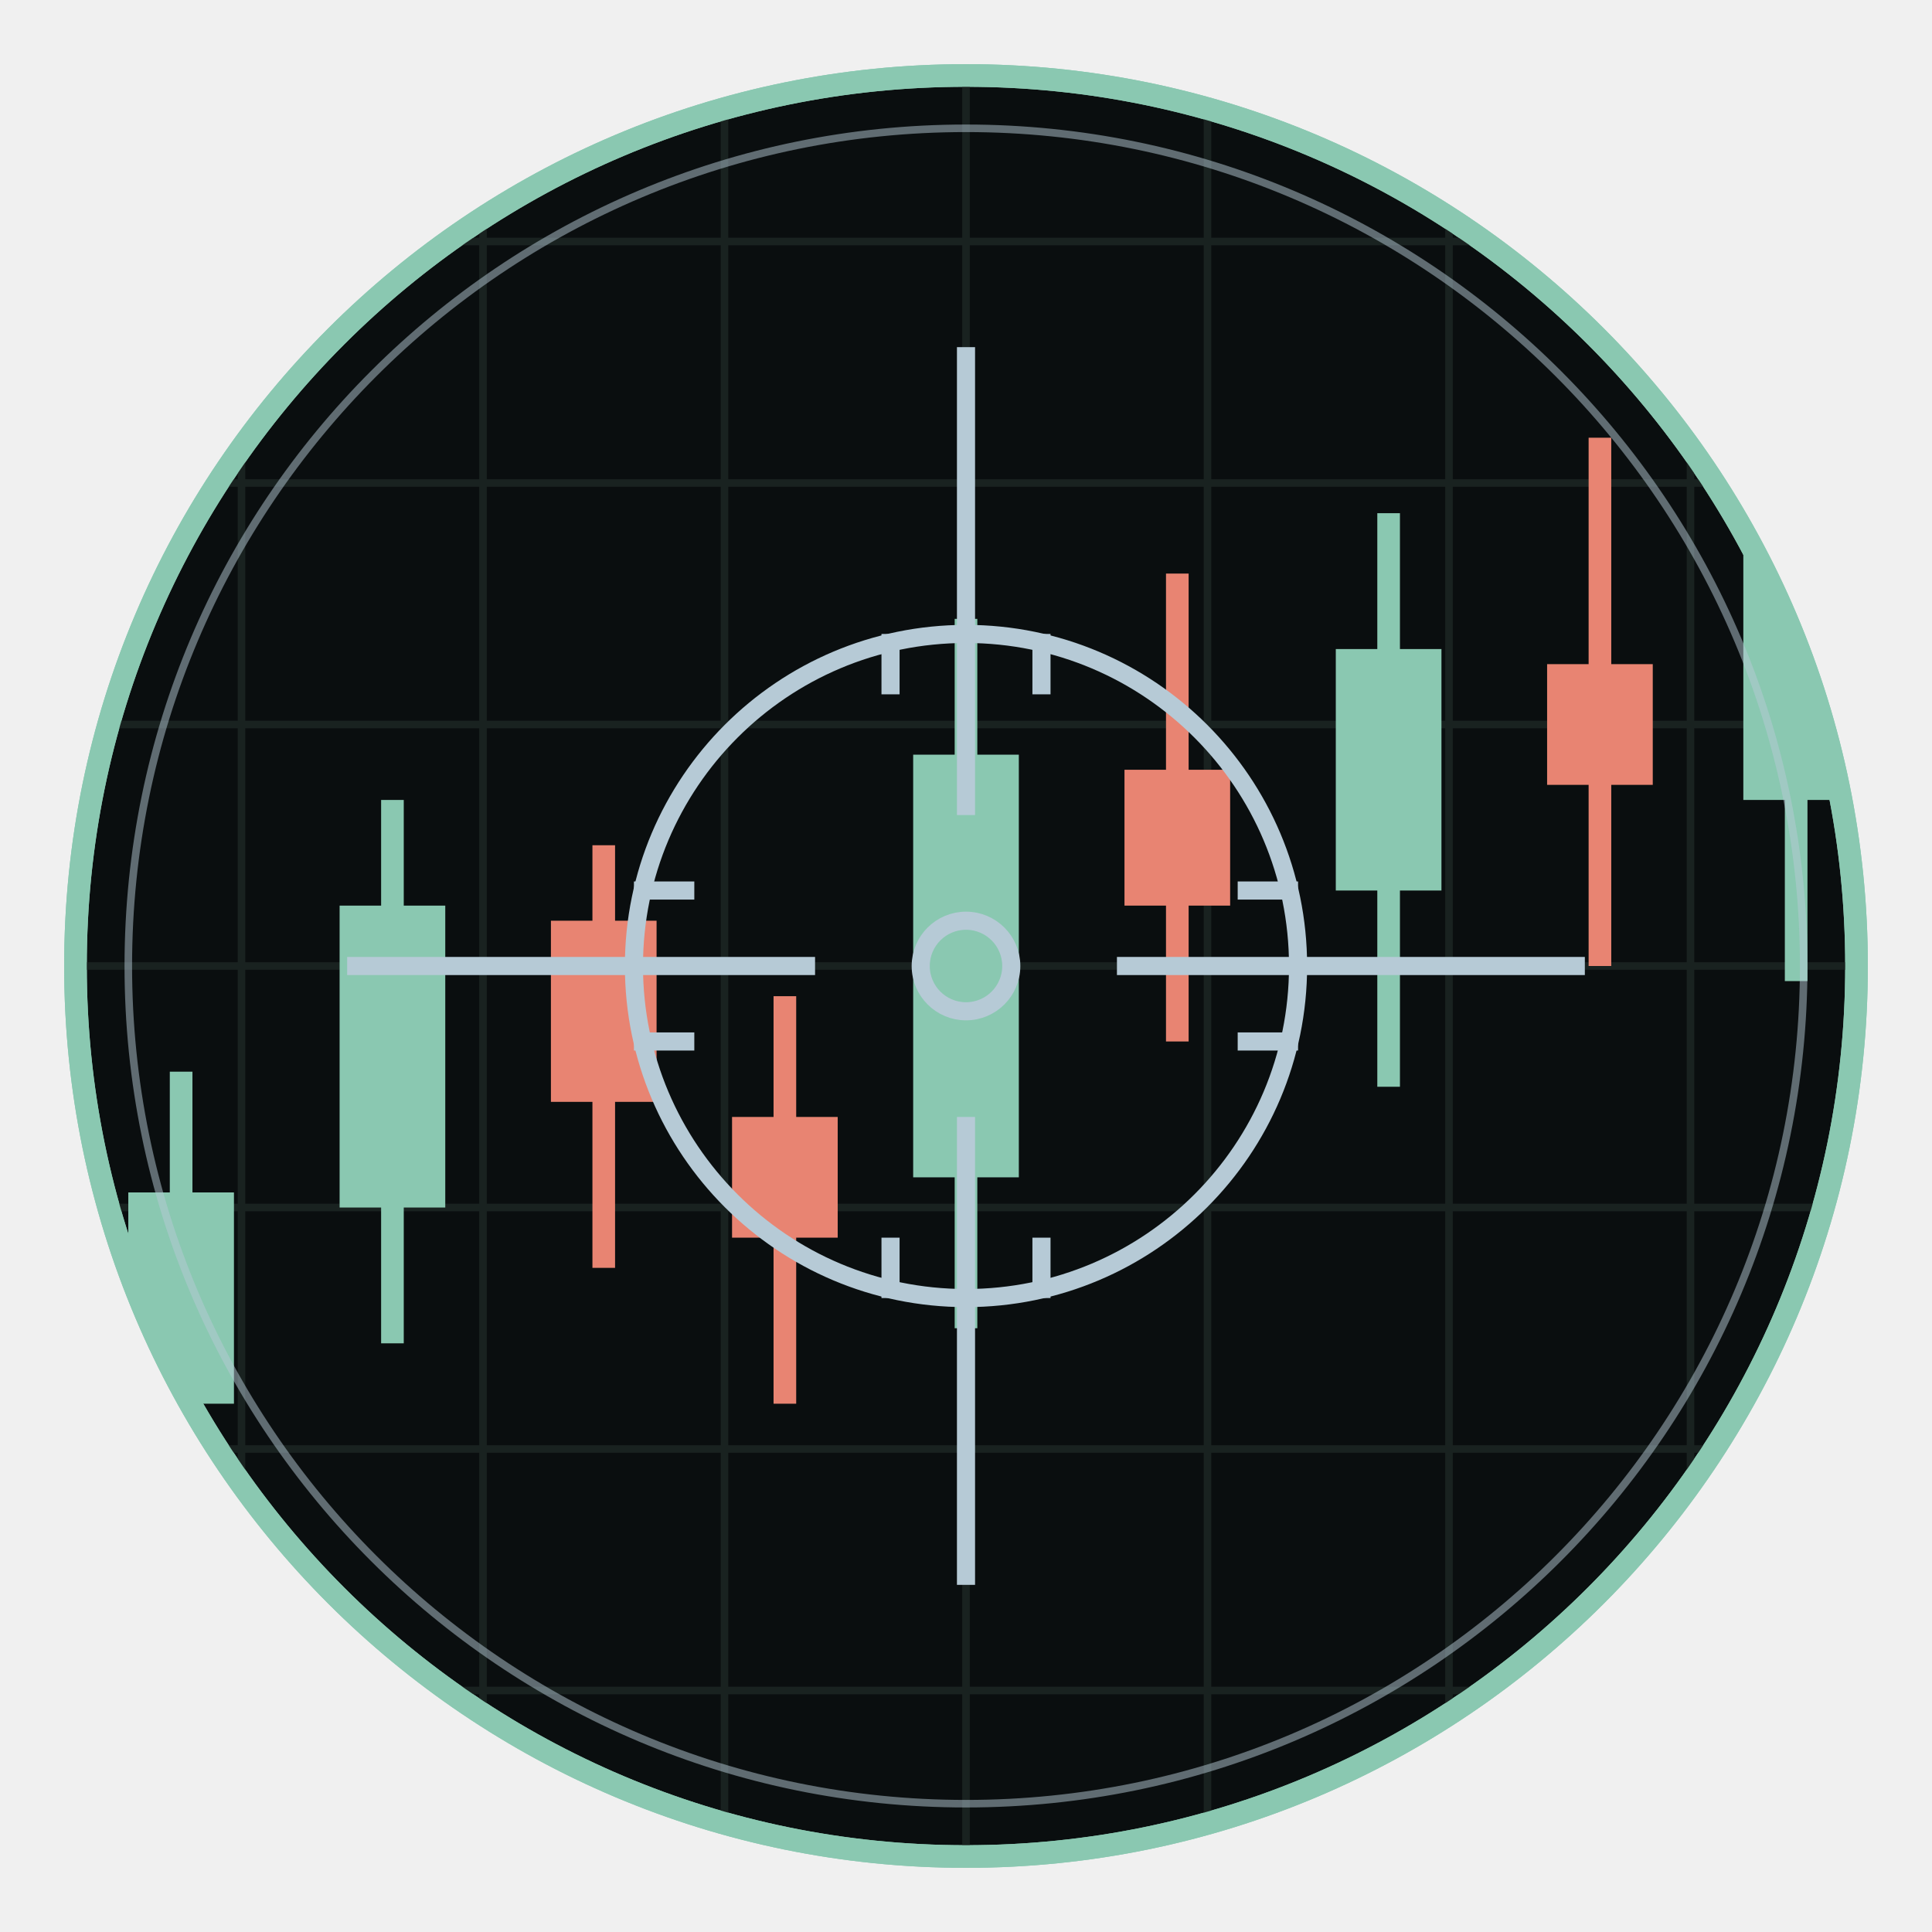
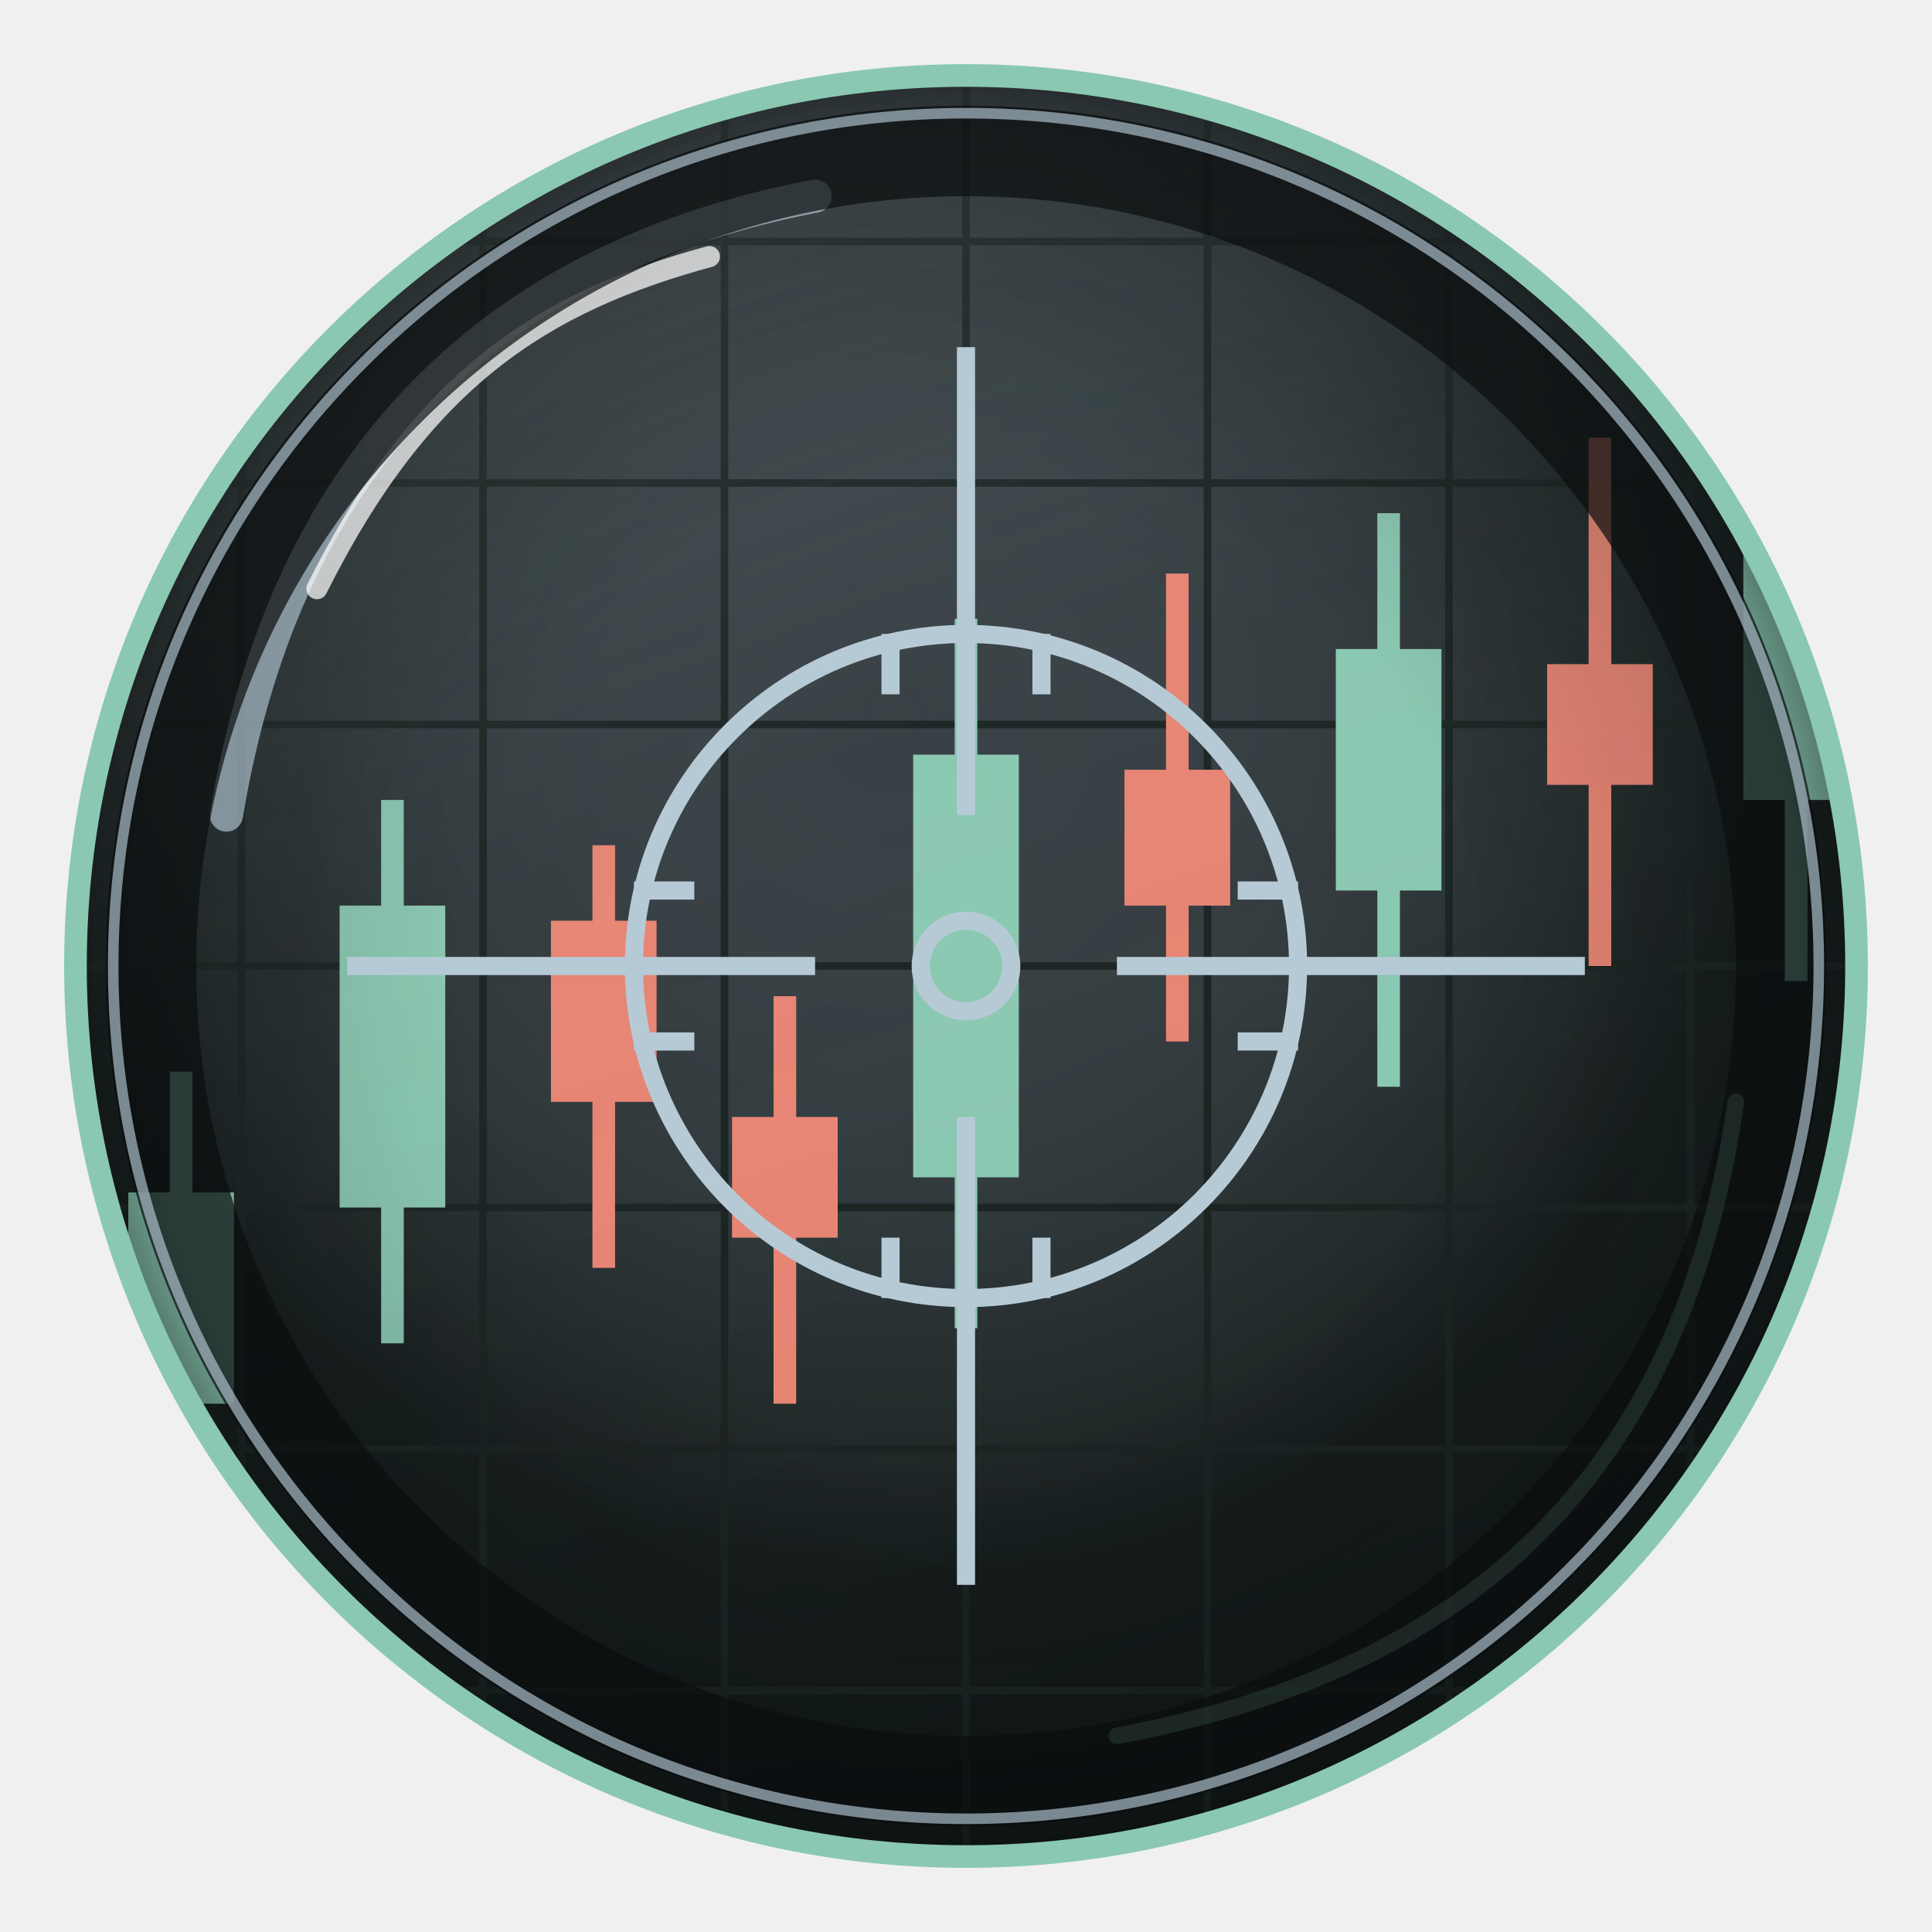
<svg xmlns="http://www.w3.org/2000/svg" width="352" height="352" viewBox="0 0 128 128">
  <defs>
    <clipPath id="scope">
      <rect x="5" y="5" width="118" height="118" rx="59" />
    </clipPath>
+     <radialGradient id="glass-depth" cx="46%" cy="36%" r="74%">
+       <stop offset="0" stop-color="#B6CAD6" stop-opacity=".24" />
+       <stop offset=".65" stop-color="#192220" stop-opacity=".58" />
+       <stop offset="1" stop-color="#0A0E0F" />
+     </radialGradient>
+     <linearGradient id="glass-reflection" x1="0" y1="0" x2=".35" y2="1">
+       <stop offset="0" stop-color="#FFFFFF" stop-opacity=".16" />
+       <stop offset=".48" stop-color="#B6CAD6" stop-opacity=".035" />
+       <stop offset="1" stop-color="#B6CAD6" stop-opacity="0" />
+     </linearGradient>
+     <radialGradient id="glass-edge" cx="50%" cy="50%" r="55%">
+       <stop offset=".50" stop-color="#0A0E0F" stop-opacity="0" />
+       <stop offset=".84" stop-color="#0A0E0F" stop-opacity=".18" />
+       <stop offset="1" stop-color="#0A0E0F" stop-opacity=".96" />
+     </radialGradient>
  </defs>
-   <rect x="5" y="5" width="118" height="118" rx="59" fill="#0A0E0F" stroke="#8AC8B1" stroke-width="1.5" />
+   <rect x="5" y="5" width="118" height="118" rx="59" fill="#0A0E0F" />
+   <rect x="5" y="5" width="118" height="118" rx="59" fill="url(#glass-depth)" />
  <g clip-path="url(#scope)">
    <path d="M5 16h118M16 5v118M5 32h118M32 5v118M5 48h118M48 5v118M5 64h118M64 5v118M5 80h118M80 5v118M5 96h118M96 5v118M5 112h118M112 5v118" fill="none" stroke="#192220" stroke-width=".5" />
    <g id="candles">
      <path d="M12 71V102" stroke="#8AC8B1" stroke-width="1.5" />
      <rect x="8.5" y="79" width="7" height="14" fill="#8AC8B1" />
      <path d="M26 53V89" stroke="#8AC8B1" stroke-width="1.5" />
      <rect x="22.5" y="60" width="7" height="20" fill="#8AC8B1" />
      <path d="M40 56V84" stroke="#E88472" stroke-width="1.5" />
      <rect x="36.5" y="61" width="7" height="12" fill="#E88472" />
      <path d="M52 66V93" stroke="#E88472" stroke-width="1.5" />
      <rect x="48.5" y="74" width="7" height="8" fill="#E88472" />
      <path d="M64 41V88" stroke="#8AC8B1" stroke-width="1.5" />
      <rect x="60.5" y="50" width="7" height="28" fill="#8AC8B1" />
      <path d="M78 38V69" stroke="#E88472" stroke-width="1.5" />
      <rect x="74.5" y="51" width="7" height="9" fill="#E88472" />
      <path d="M92 34V72" stroke="#8AC8B1" stroke-width="1.5" />
      <rect x="88.5" y="43" width="7" height="16" fill="#8AC8B1" />
      <path d="M106 29V64" stroke="#E88472" stroke-width="1.5" />
      <rect x="102.5" y="44" width="7" height="8" fill="#E88472" />
      <path d="M119 25V65" stroke="#8AC8B1" stroke-width="1.5" />
      <rect x="115.5" y="35" width="7" height="18" fill="#8AC8B1" />
    </g>
+     <rect x="5" y="5" width="118" height="118" rx="59" fill="url(#glass-reflection)" />
+     <rect x="5" y="5" width="118" height="118" rx="59" fill="url(#glass-edge)" />
+     <path d="M15 54C19 30 33 17 54 13" fill="none" stroke="#B6CAD6" stroke-width="2.2" stroke-linecap="round" opacity=".65" />
+     <path d="M21 39C28 25 36 20 47 17" fill="none" stroke="#FFFFFF" stroke-width="1.4" stroke-linecap="round" opacity=".72" />
+     <path d="M74 115C101 110 112 94 115 73" fill="none" stroke="#8AC8B1" stroke-width="1.1" stroke-linecap="round" opacity=".45" />
    <g transform="translate(0.000 0.000)" fill="none" stroke="#B6CAD6" stroke-width="1.2">
      <circle cx="64" cy="64" r="22" />
      <path d="M64 23v31M64 74v31M23 64h31M74 64h31M59 42v4M69 42v4M59 82v4M69 82v4M42 59h4M42 69h4M82 59h4M82 69h4" />
      <circle cx="64" cy="64" r="3" />
    </g>
  </g>
+   <rect x="10" y="10" width="108" height="108" rx="54" fill="none" stroke="#0A0E0F" stroke-width="6" stroke-opacity=".7" />
  <rect x="5" y="5" width="118" height="118" rx="59" fill="none" stroke="#8AC8B1" stroke-width="1.5" />
-   <rect x="8.5" y="8.5" width="111" height="111" rx="55.5" fill="none" stroke="#B6CAD6" stroke-width=".5" stroke-opacity="0.5" />
+   <rect x="7.5" y="7.5" width="113" height="113" rx="56.5" fill="none" stroke="#B6CAD6" stroke-width=".7" stroke-opacity=".65" />
</svg>
